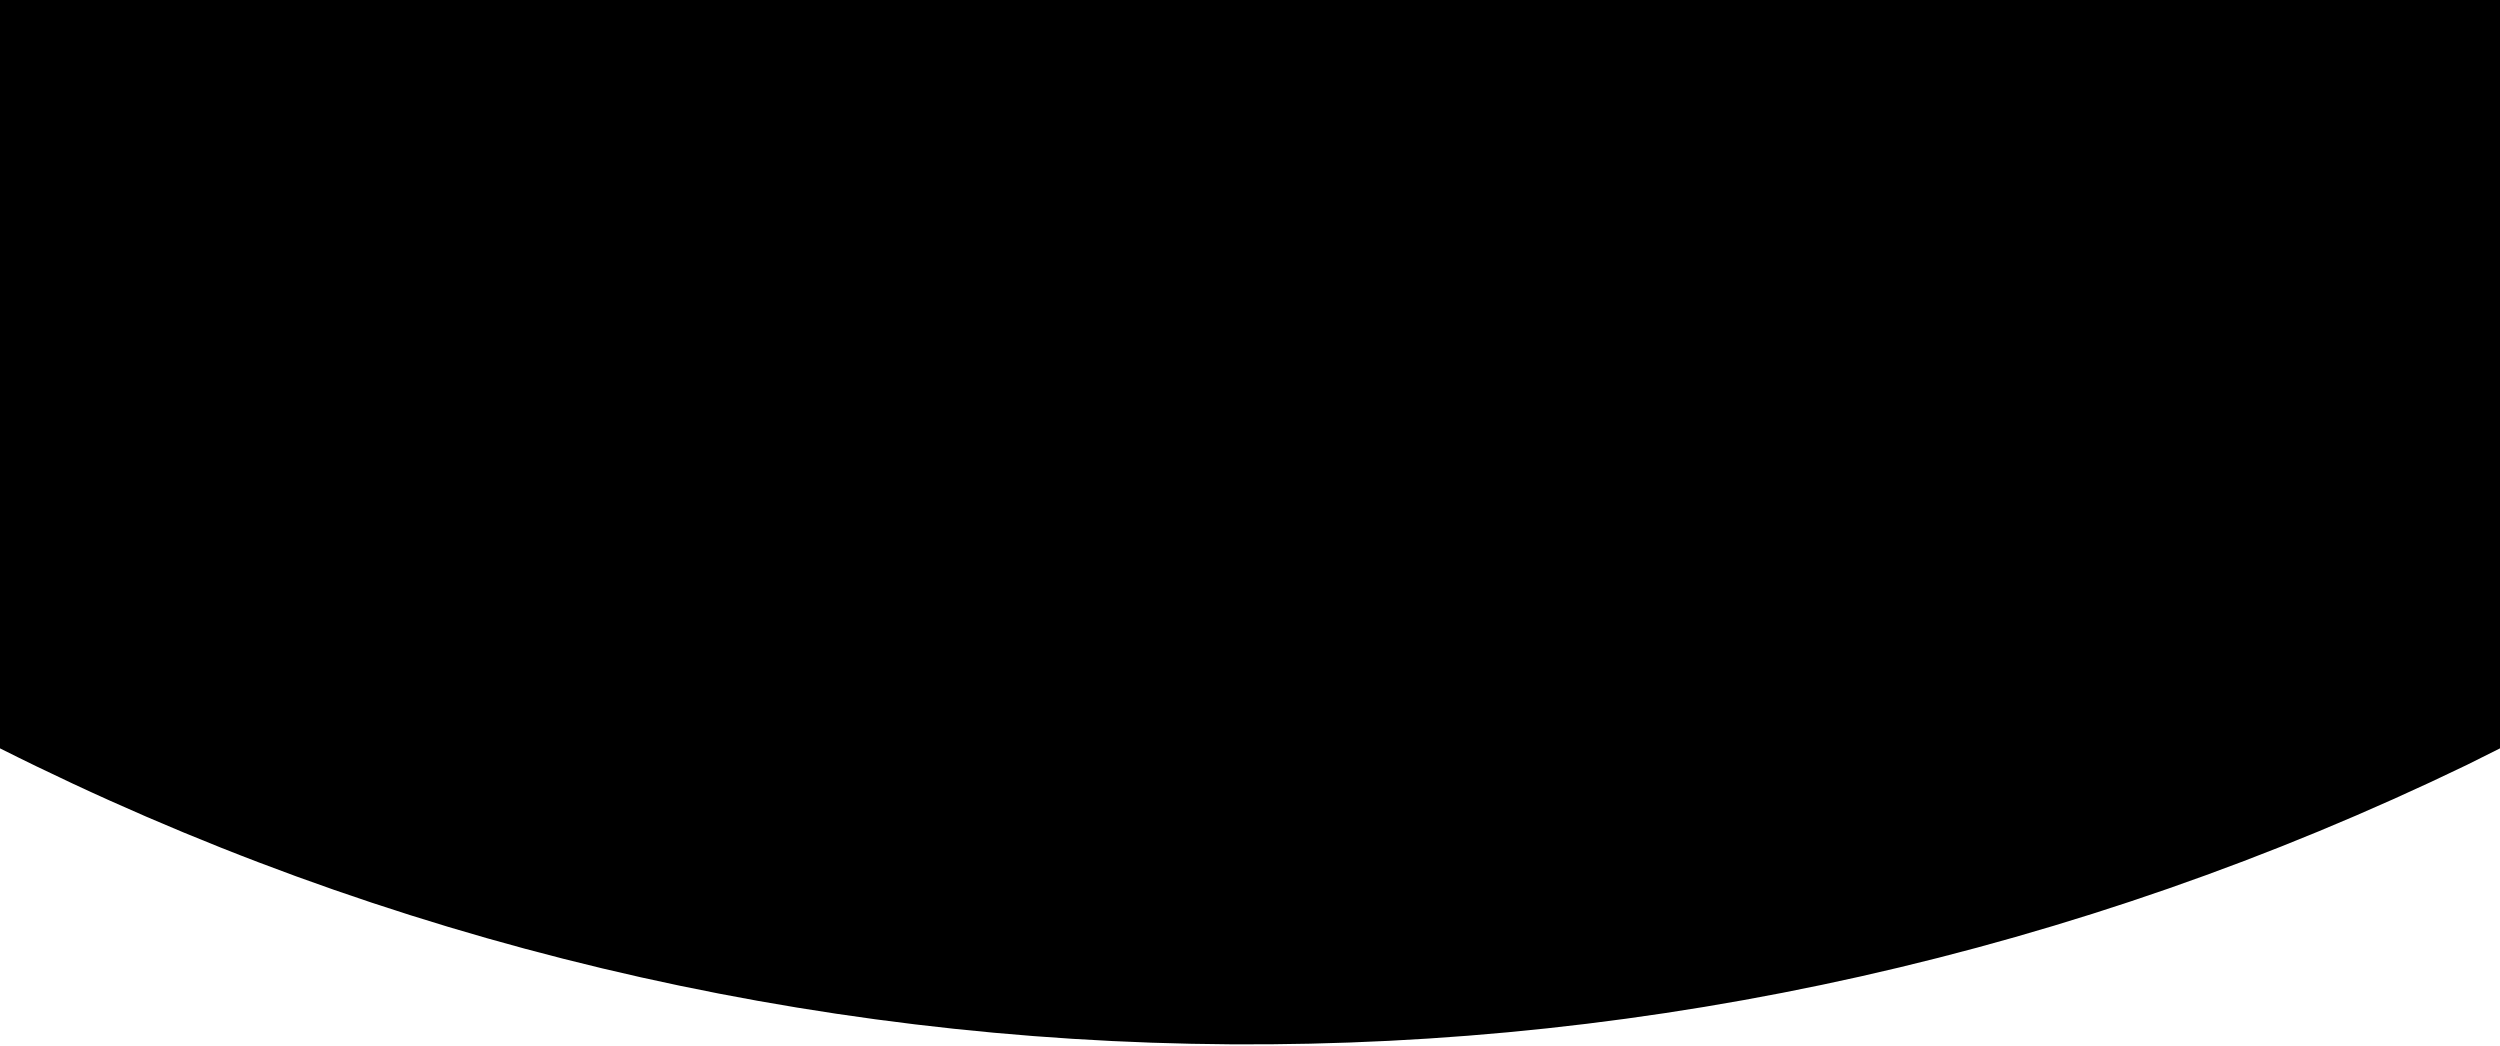
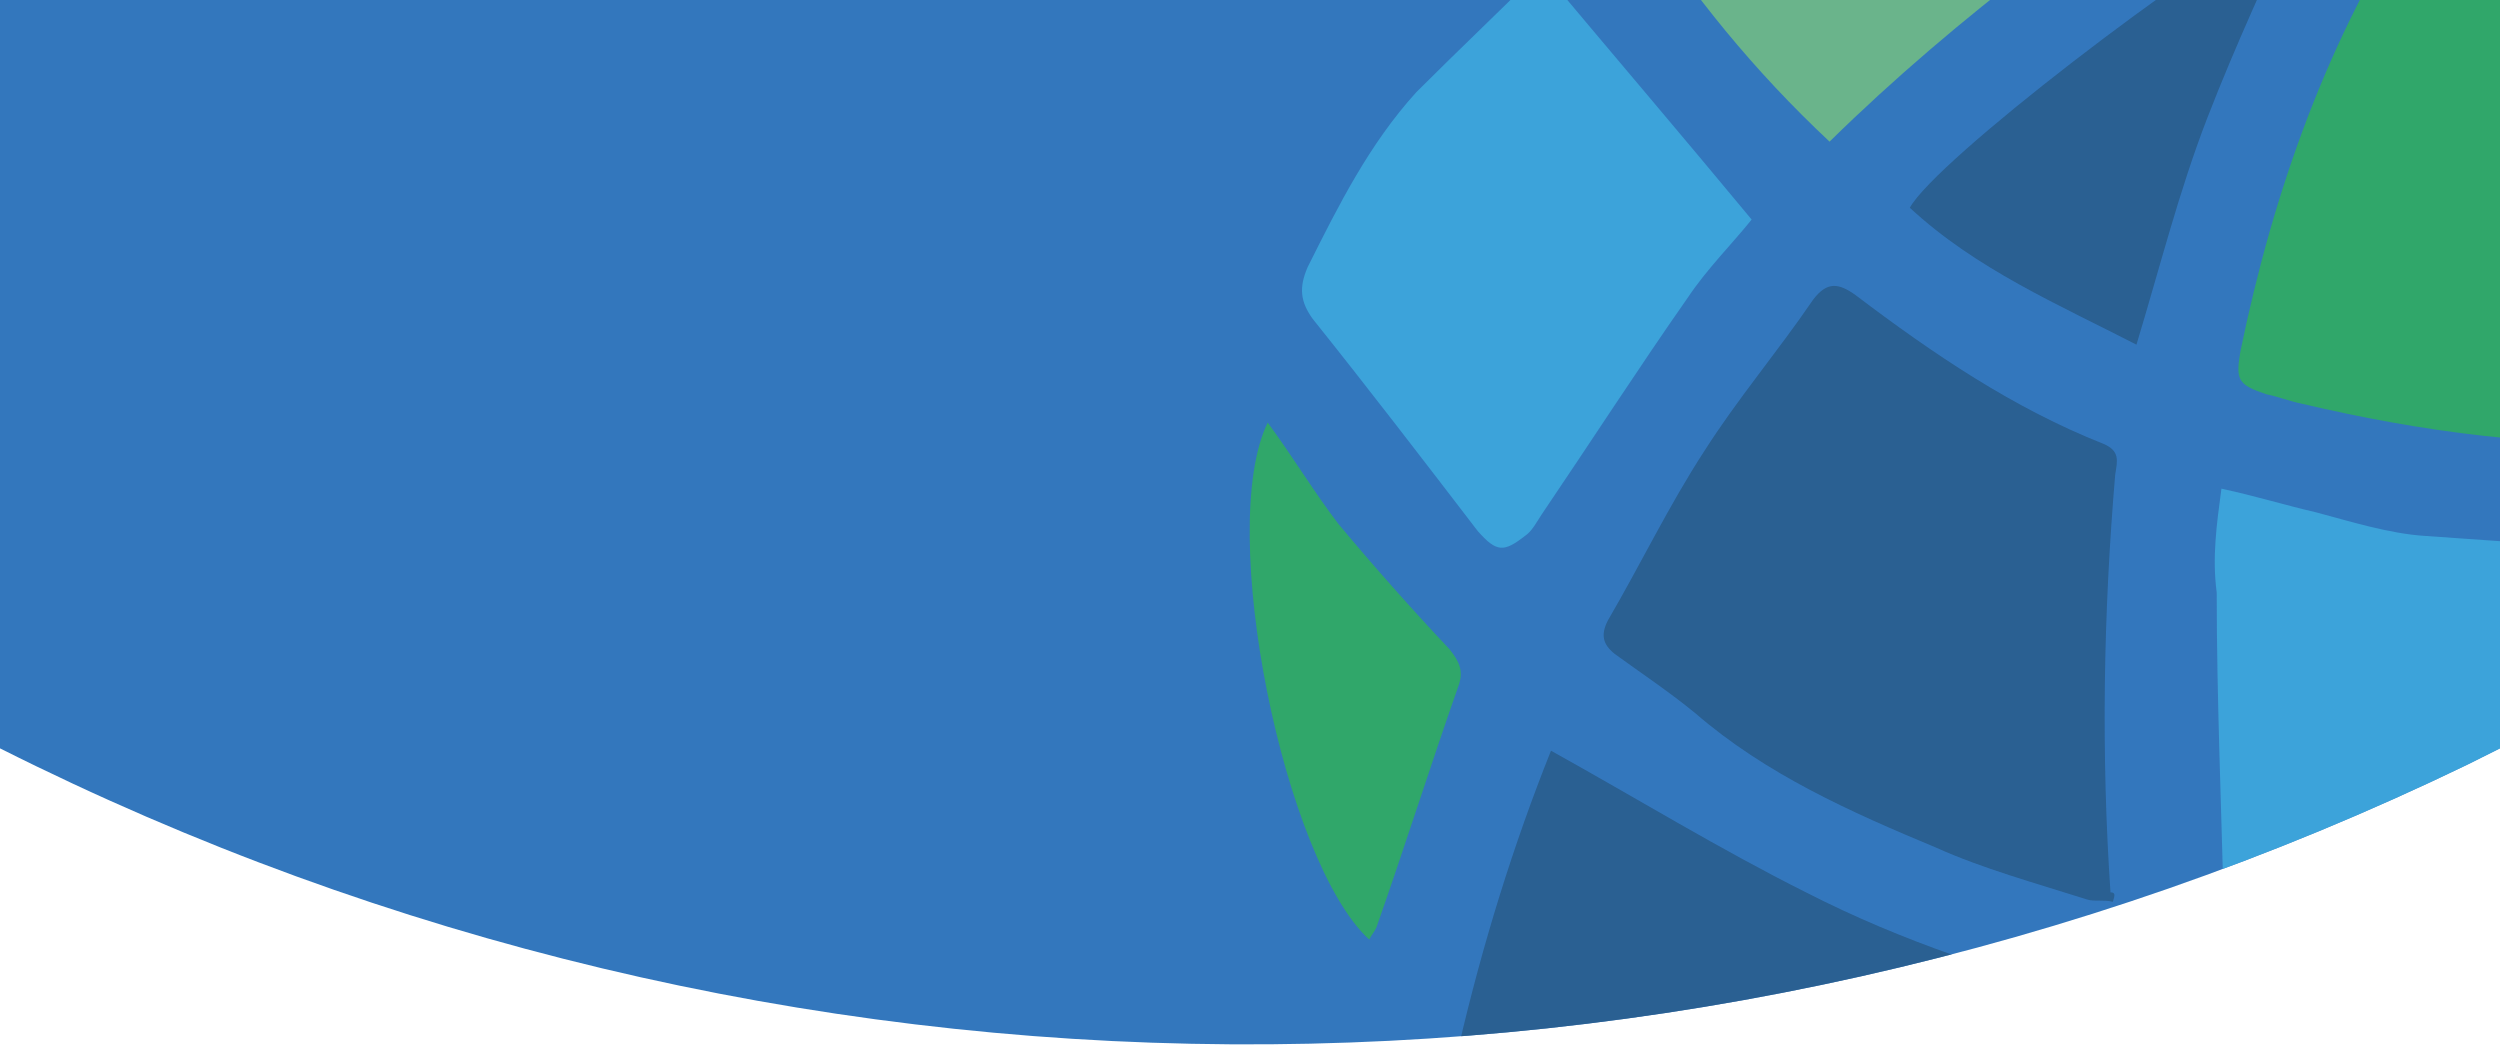
- <svg xmlns="http://www.w3.org/2000/svg" version="1.1" id="Layer_1" x="0px" y="0px" viewBox="0 0 105.9 44.3" style="enable-background:new 0 0 105.9 44.3;" xml:space="preserve">
-   <path d="M0,31.7L0,31.7c32.8,16.5,71.4,16.7,104.5,0.7l1.4-0.7V0H0V31.7z" />
+ <svg xmlns="http://www.w3.org/2000/svg" xmlns:xlink="http://www.w3.org/1999/xlink" version="1.1" x="0px" y="0px" viewBox="0 0 105.9 44.3" style="enable-background:new 0 0 105.9 44.3;" xml:space="preserve">
+   <style type="text/css">
+ 	.st0{opacity:0.79;clip-path:url(#SVGID_00000062156568449738649450000000698817647086433187_);}
+ 	.st1{fill:#3EAEE2;}
+ 	.st2{fill:#2FB354;}
+ 	.st3{fill:#275987;}
+ 	.st4{fill:#78C47E;}
+ </style>
+   <g id="Capa_2">
+ </g>
+   <g id="Layer_1">
+     <g>
+       <defs>
+         <path id="SVGID_1_" d="M0,31.7L0,31.7c32.8,16.5,71.4,16.7,104.5,0.7l1.4-0.7V0H0V31.7z" />
+       </defs>
+       <use xlink:href="#SVGID_1_" style="overflow:visible;fill:#3377BD;" />
+       <clipPath id="SVGID_00000024721117665851421280000012983482842467843209_">
+         <use xlink:href="#SVGID_1_" style="overflow:visible;" />
+       </clipPath>
+       <g style="opacity:0.79;clip-path:url(#SVGID_00000024721117665851421280000012983482842467843209_);">
+         <path class="st1" d="M94.1,20.7c1.4,0.3,2.7,0.7,4,1c1.5,0.4,3.1,0.9,4.6,1c4.2,0.3,8.5,0.6,12.7,0.7c2.3,0,4.7-0.4,7-0.6     c0.6-0.1,0.9,0.1,0.9,0.8c0.1,3.5-0.5,6.9-1.8,10.2c-0.7,1.8-1.6,3.4-2.4,5.2c-0.2,0.5-0.6,0.8-1.2,0.9     c-5.2,0.9-10.4,0.8-15.5,0.7c-2.5-0.1-4.9-0.6-7.4-1c-0.6-0.1-0.8-0.4-0.8-1c-0.1-4.5-0.3-9-0.3-13.5     C93.7,23.6,93.9,22.2,94.1,20.7z" />
+         <path class="st2" d="M113,18.7c-5.2,0.3-10.4-0.4-15.5-1.6c-0.5-0.1-1-0.3-1.5-0.4c-1.2-0.4-1.3-0.6-1.1-1.8     c1.4-6.8,3.7-13.3,7.5-19.1c0.9-1.4,1.1-1.5,2.6-0.7c3.7,1.9,7,4.3,9.8,7.3c4,4.3,6.8,9.3,8,15.2c0.2,0.8,0,1.1-0.8,1.1     c-0.2,0-0.4,0.1-0.7,0.1C118.5,18.7,115.7,18.7,113,18.7z" />
+         <path class="st3" d="M65.7,31.8c3.6,2,7.2,4.2,10.8,6c4.1,2.1,8.4,3.5,12.8,4.6c0.6,0.1,0.8,0.5,0.9,1c0.8,3.7,1.6,7.5,2.4,11.2     c0.2,0.9-0.4,1-0.9,1c-2.1,0-4.1,0.2-6.2,0c-2.7-0.3-5.4-0.9-8-1.5c-3.2-0.8-6-2.3-8.9-3.9c-2.4-1.3-4.4-3-6.4-4.9     c-0.2-0.2-0.5-0.7-0.4-1C62.8,40,64.1,35.8,65.7,31.8z" />
+         <path class="st3" d="M89.5,38.2c-0.4-0.1-0.8,0-1.1-0.1c-2.2-0.7-4.4-1.3-6.4-2.2c-3.6-1.5-7.2-3.1-10.2-5.7     c-1.1-0.9-2.3-1.7-3.4-2.5c-0.5-0.4-0.6-0.8-0.3-1.4c1.4-2.4,2.6-4.9,4.1-7.2c1.4-2.2,3.1-4.2,4.6-6.4c0.6-0.8,1.1-0.7,1.8-0.2     c3.3,2.5,6.7,4.8,10.5,6.3c0.7,0.3,0.6,0.7,0.5,1.3c-0.5,5.9-0.6,11.8-0.2,17.7C89.6,37.8,89.6,37.9,89.5,38.2z" />
+         <path class="st1" d="M65.3-1.3c3.1,3.7,6,7.1,8.9,10.6c-0.8,1-1.9,2.1-2.7,3.3c-2.1,3-4.1,6.1-6.2,9.2c-0.2,0.3-0.4,0.7-0.7,0.9     c-0.9,0.7-1.2,0.7-2-0.2c-2.3-3-4.6-6-7-9c-0.5-0.7-0.6-1.3-0.2-2.2c1.3-2.6,2.6-5.2,4.6-7.4C61.8,2.1,63.6,0.4,65.3-1.3z" />
+         <path class="st4" d="M69.3-3.9c8.3-4.7,17-6,26.3-4.2C89.2-3.9,83,0.6,77.5,6C74.3,3,71.7-0.2,69.3-3.9z" />
+         <path class="st4" d="M94.5,43.7c3.6,0.2,6.9,0.6,10.2,0.7c3.3,0.1,6.6,0,10,0c-0.2,0.3-0.3,0.5-0.4,0.6c-4.5,4.6-9.9,7.6-16,9.4     c-1.3,0.4-1.3,0.3-1.6-1C96,50.3,95.3,47.1,94.5,43.7z" />
+         <path class="st3" d="M90.5,14.6c-3.3-1.7-6.8-3.2-9.6-5.8C82,6.8,92.7-1.4,97.4-4c-1.3,2.9-2.7,5.9-3.9,9     C92.3,8.1,91.5,11.3,90.5,14.6z" />
+         <path class="st2" d="M53.7,17.9c1.1,1.5,2,3,3,4.3c1.5,1.8,3.1,3.6,4.7,5.3c0.4,0.5,0.6,0.9,0.4,1.5c-1.2,3.4-2.3,6.9-3.5,10.3     c-0.1,0.2-0.2,0.3-0.3,0.5C54.4,36.5,51.5,22.4,53.7,17.9z" />
+       </g>
+     </g>
+   </g>
</svg>
